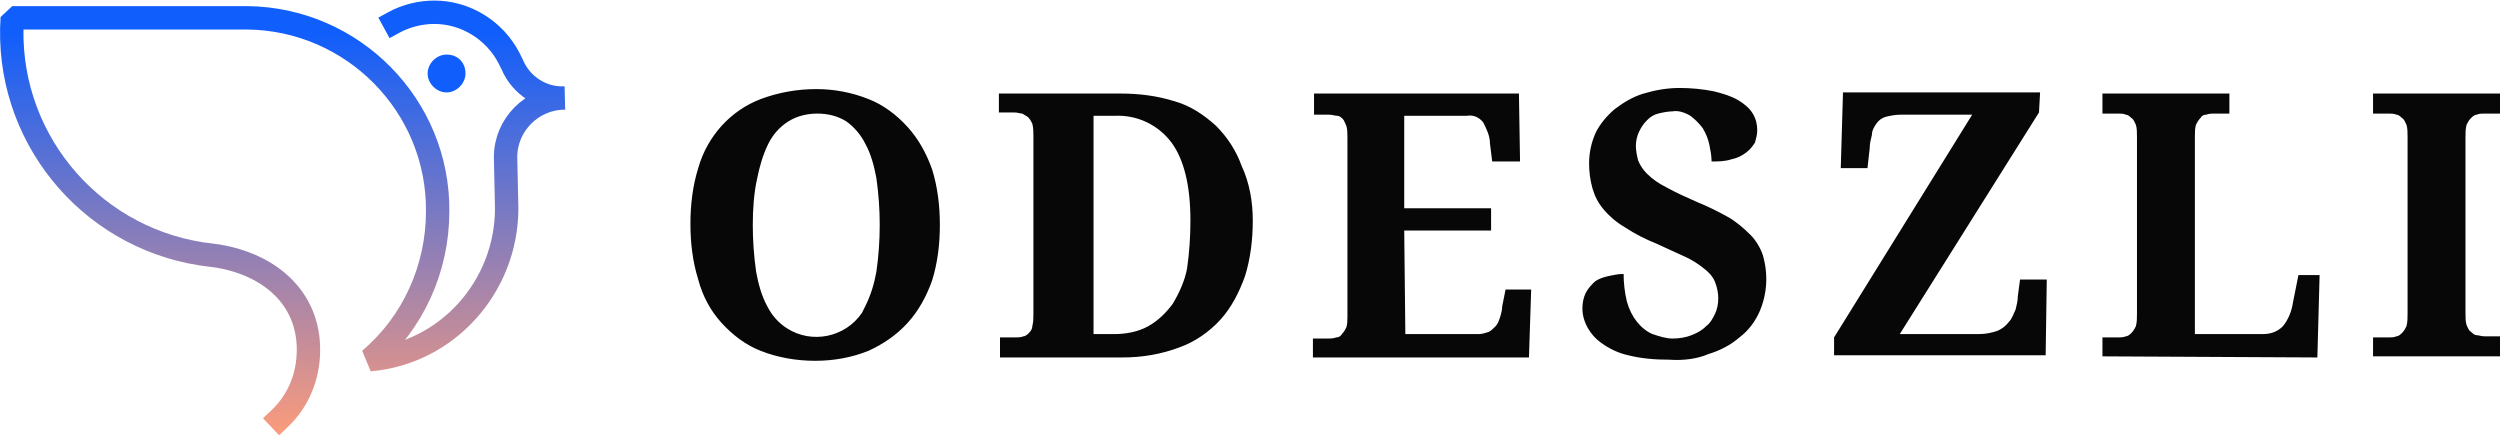
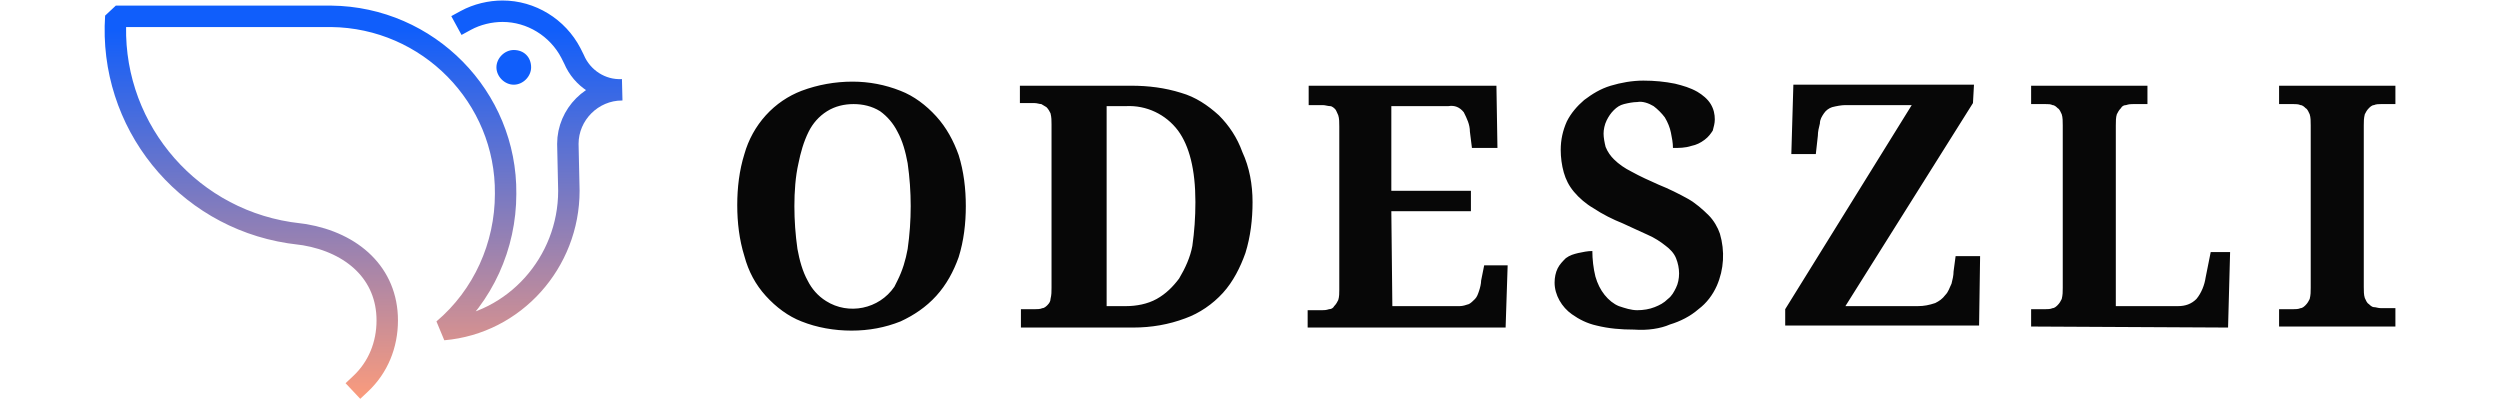
- <svg xmlns="http://www.w3.org/2000/svg" viewBox="0 0 224.5 39.2">
+ <svg xmlns="http://www.w3.org/2000/svg" width="300" height="48" viewBox="0 0 224.5 39.2">
  <path d="M67.6 20.2c0 1.4.1 2.8.3 4.2.2 1.1.5 2.2 1 3.1.4.8 1 1.5 1.8 2 2.2 1.4 5.2.8 6.7-1.4l.3-.6c.5-1 .8-2 1-3.1a29.663 29.663 0 000-8.4c-.2-1.1-.5-2.2-1-3.1-.4-.8-1-1.5-1.7-2-.8-.5-1.7-.7-2.6-.7-.9 0-1.8.2-2.6.7-.8.5-1.4 1.2-1.8 2-.5 1-.8 2.1-1 3.1-.3 1.3-.4 2.8-.4 4.2m16.8 0c0 1.7-.2 3.4-.7 5-.5 1.4-1.2 2.7-2.2 3.8-1 1.1-2.2 1.9-3.5 2.5-1.5.6-3.1.9-4.8.9-1.7 0-3.4-.3-4.9-.9-1.3-.5-2.5-1.4-3.5-2.5s-1.7-2.4-2.1-3.9c-.5-1.6-.7-3.3-.7-5 0-1.7.2-3.4.7-5a9.5 9.5 0 012.1-3.8c1-1.1 2.2-1.9 3.5-2.4 1.6-.6 3.3-.9 5-.9 1.6 0 3.2.3 4.7.9 1.3.5 2.5 1.4 3.5 2.5s1.7 2.4 2.2 3.8c.5 1.6.7 3.3.7 5m22.5-.4c0-3.2-.6-5.5-1.7-7-1.2-1.6-3.1-2.5-5.1-2.4h-1.9V30h1.9c1 0 2.1-.2 3-.7.9-.5 1.6-1.2 2.2-2 .6-1 1.1-2.1 1.3-3.2.2-1.4.3-2.8.3-4.3m5.6 0c0 1.7-.2 3.4-.7 5-.5 1.4-1.2 2.8-2.2 3.9-1 1.1-2.3 2-3.7 2.5-1.6.6-3.3.9-5.1.9h-11v-1.8h1.4c.2 0 .5 0 .7-.1.2 0 .4-.2.5-.3.2-.2.3-.4.3-.6.1-.4.1-.7.1-1.1v-16c0-.4 0-.7-.1-1.1-.1-.2-.2-.4-.4-.6-.2-.1-.3-.2-.5-.3-.2 0-.4-.1-.7-.1h-1.4V8.4h10.9c1.7 0 3.3.2 4.9.7 1.4.4 2.6 1.2 3.7 2.2 1 1 1.8 2.2 2.3 3.6.7 1.5 1 3.2 1 4.9M126.2 30h6.6c.3 0 .6-.1.9-.2.2-.1.4-.3.6-.5.2-.2.3-.5.4-.8.1-.3.2-.7.2-1l.3-1.5h2.3l-.2 6.1h-19.4v-1.7h1.4c.2 0 .4 0 .7-.1.2 0 .4-.1.5-.3.2-.2.3-.4.4-.6.1-.3.1-.7.1-1v-16c0-.4 0-.8-.1-1.1-.1-.2-.2-.5-.3-.6-.1-.1-.3-.3-.5-.3s-.5-.1-.7-.1H118V8.4h18.4l.1 6.1H134l-.2-1.6c0-.7-.3-1.3-.6-1.9-.4-.5-.9-.7-1.5-.6h-5.6v8.3h7.8v2h-7.8l.1 9.3zm23.7 2.3c-1.3 0-2.5-.1-3.7-.4-.9-.2-1.7-.6-2.4-1.1-1-.7-1.7-1.9-1.7-3.1 0-.5.1-1 .3-1.4.2-.4.5-.7.8-1 .4-.3.8-.4 1.2-.5.5-.1.9-.2 1.4-.2 0 .8.1 1.7.3 2.5.2.7.5 1.3.9 1.8s.9.9 1.4 1.1c.6.2 1.2.4 1.8.4.6 0 1.2-.1 1.7-.3.5-.2.9-.4 1.3-.8.4-.3.6-.7.8-1.1.2-.4.3-.9.3-1.4 0-.5-.1-1-.3-1.5-.2-.5-.6-.9-1-1.2-.5-.4-1.1-.8-1.8-1.1-.7-.3-1.5-.7-2.4-1.1-1-.4-2-.9-2.9-1.5-.7-.4-1.4-1-1.9-1.6-.5-.6-.8-1.2-1-1.9-.2-.7-.3-1.5-.3-2.2 0-1 .2-1.9.6-2.8.4-.8 1-1.5 1.7-2.1.8-.6 1.6-1.1 2.6-1.4 1-.3 2.1-.5 3.2-.5s2.1.1 3.1.3c.8.2 1.5.4 2.2.8.5.3 1 .7 1.3 1.2.3.5.4 1 .4 1.5 0 .4-.1.7-.2 1.1-.2.3-.4.6-.8.9-.4.3-.8.5-1.3.6-.6.2-1.2.2-1.8.2 0-.5-.1-1-.2-1.5s-.3-1-.6-1.5c-.3-.4-.7-.8-1.1-1.1-.5-.3-1.1-.5-1.6-.4-.4 0-.9.1-1.3.2s-.7.3-1 .6c-.3.3-.5.6-.7 1-.2.4-.3.9-.3 1.3s.1.9.2 1.3c.2.5.5.9.8 1.2.5.5 1.1.9 1.7 1.2.9.5 1.8.9 2.7 1.3 1 .4 2 .9 2.9 1.4.7.4 1.4 1 2 1.6.5.5.9 1.2 1.1 1.8.5 1.7.4 3.5-.3 5.1-.4.9-1 1.7-1.8 2.3-.8.7-1.8 1.2-2.8 1.5-.9.4-2.2.6-3.5.5m33.2-22.2L170.6 30h7.1c.6 0 1.1-.1 1.7-.3.4-.2.7-.4 1-.8.3-.3.4-.7.6-1.1.1-.4.2-.8.2-1.2l.2-1.5h2.4l-.1 6.8h-19v-1.6l12.4-20h-6.5c-.4 0-.9.1-1.3.2-.3.1-.6.3-.8.6-.2.3-.4.6-.4 1-.1.4-.2.8-.2 1.2l-.2 1.8h-2.4l.2-6.8h17.7l-.1 1.8zm5.7 21.9v-1.7h1.4c.2 0 .5 0 .7-.1.2 0 .4-.2.5-.3.2-.2.3-.4.4-.6.1-.4.1-.7.1-1.1V12.3c0-.4 0-.8-.1-1.1-.1-.2-.2-.5-.4-.6-.1-.1-.3-.3-.5-.3-.2-.1-.4-.1-.7-.1h-1.4V8.4h11.4v1.8h-1.4c-.2 0-.4 0-.7.1-.2 0-.4.1-.5.3-.2.2-.3.4-.4.6-.1.3-.1.7-.1 1.1V30h6.1c.7 0 1.3-.2 1.8-.7.5-.6.8-1.4.9-2.1l.5-2.5h1.9l-.2 7.4-19.3-.1zm24.3 0v-1.7h1.4c.2 0 .5 0 .7-.1.2 0 .4-.2.5-.3.2-.2.3-.4.4-.6.1-.4.1-.7.1-1.1V12.3c0-.4 0-.8-.1-1.1-.1-.2-.2-.5-.4-.6-.1-.1-.3-.3-.5-.3-.2-.1-.5-.1-.7-.1h-1.4V8.4h11.4v1.8h-1.4c-.2 0-.5 0-.7.1-.2 0-.4.2-.5.3-.2.2-.3.4-.4.6-.1.4-.1.7-.1 1.1v15.8c0 .4 0 .8.1 1.1.1.2.2.5.4.6.1.1.3.3.5.3s.4.1.7.1h1.4V32h-11.4z" fill-rule="evenodd" clip-rule="evenodd" fill="#070707" />
  <linearGradient id="a" gradientUnits="userSpaceOnUse" x1="-369.913" y1="-2.15" x2="-369.913" y2="-1.15" gradientTransform="matrix(49.72 0 0 36.62 18415.39 81.7)">
    <stop offset="0" stop-color="#105efb" />
    <stop offset="1" stop-color="#ff9c7a" />
  </linearGradient>
  <path d="M35.4 2c1.1-.6 2.4-.9 3.6-.9 2.8 0 5.4 1.6 6.7 4.1l.3.6c.8 1.9 2.7 3.1 4.7 3-2.9 0-5.3 2.4-5.3 5.3l.1 4.6c0 7-5.3 13-12.3 13.6 3.9-3.3 6.1-8.2 6.1-13.3.1-9.5-7.6-17.3-17.1-17.4 0 0 0 0 0 0H1.1C.4 12 7.8 21.2 18.1 22.8l1.5.2c4.7.8 8.1 3.8 8.1 8.4 0 2.4-.9 4.6-2.6 6.2" fill="none" stroke="url(#a)" stroke-width="2.1" stroke-linecap="square" stroke-linejoin="bevel" />
  <path d="M41.8 6.6c0 .9-.8 1.7-1.7 1.7-.9 0-1.7-.8-1.7-1.7 0-.9.8-1.7 1.7-1.7 1 0 1.7.7 1.7 1.7" fill-rule="evenodd" clip-rule="evenodd" fill="#105efb" />
</svg>
